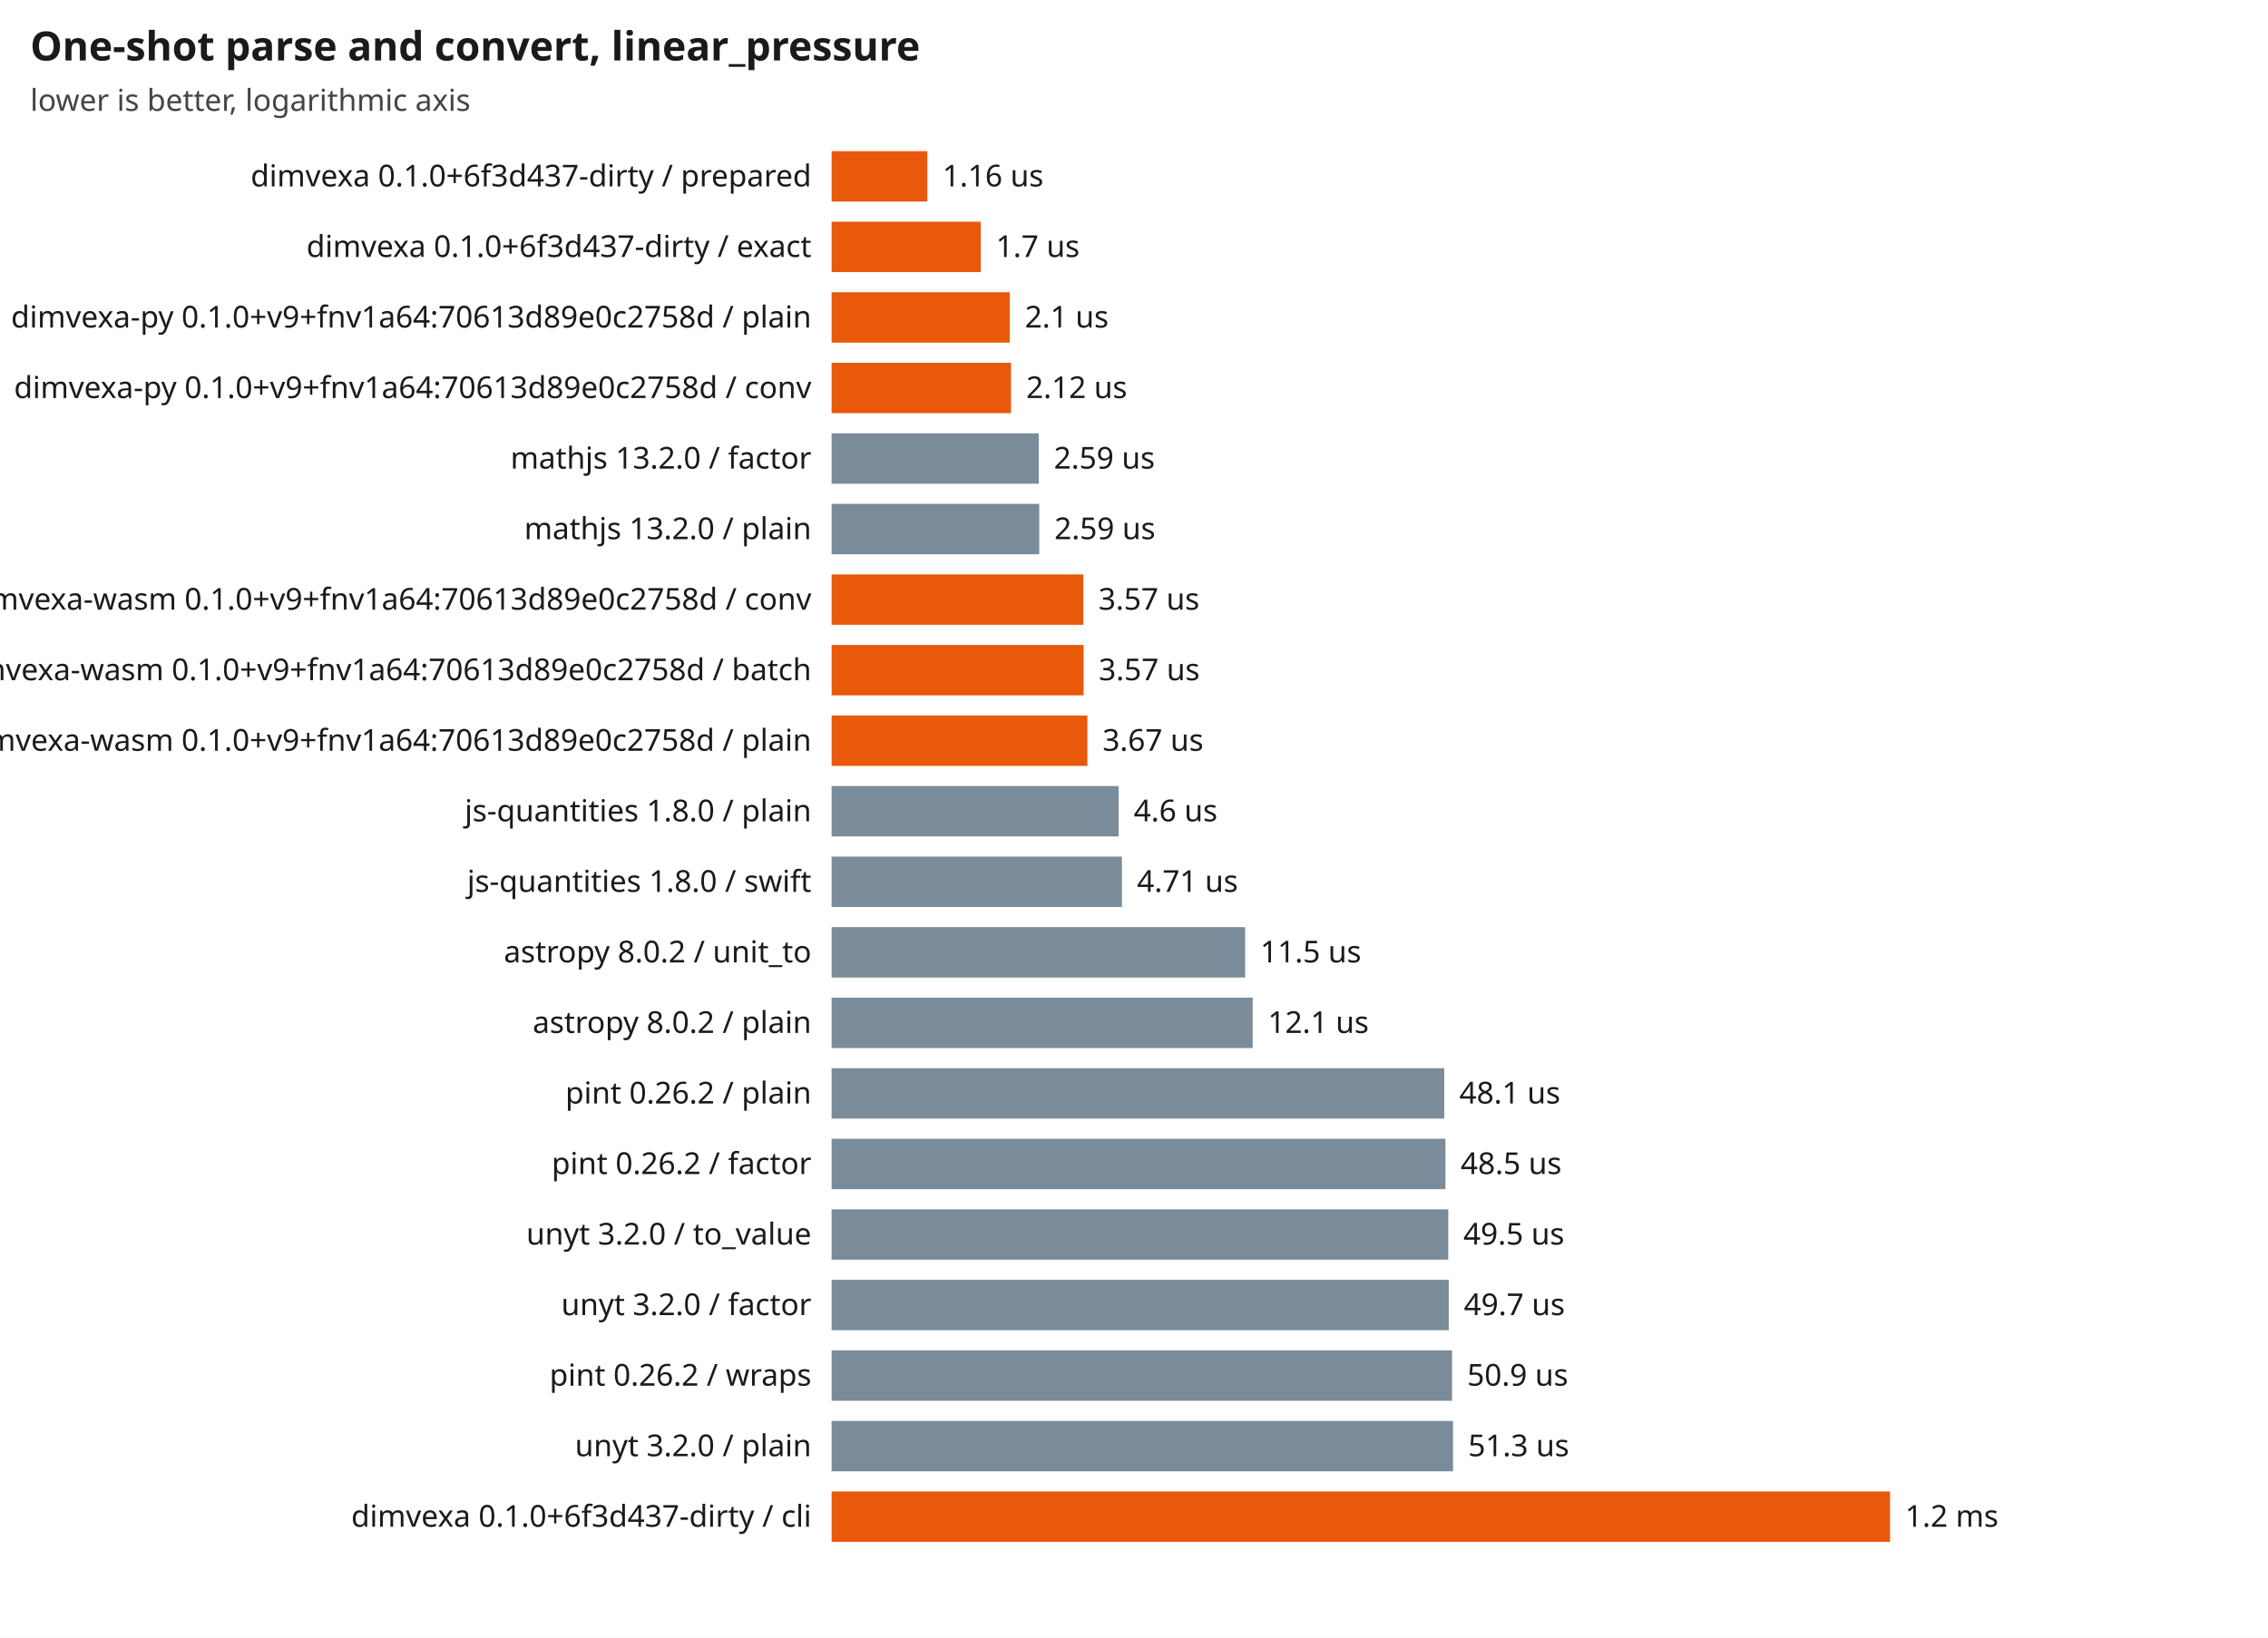
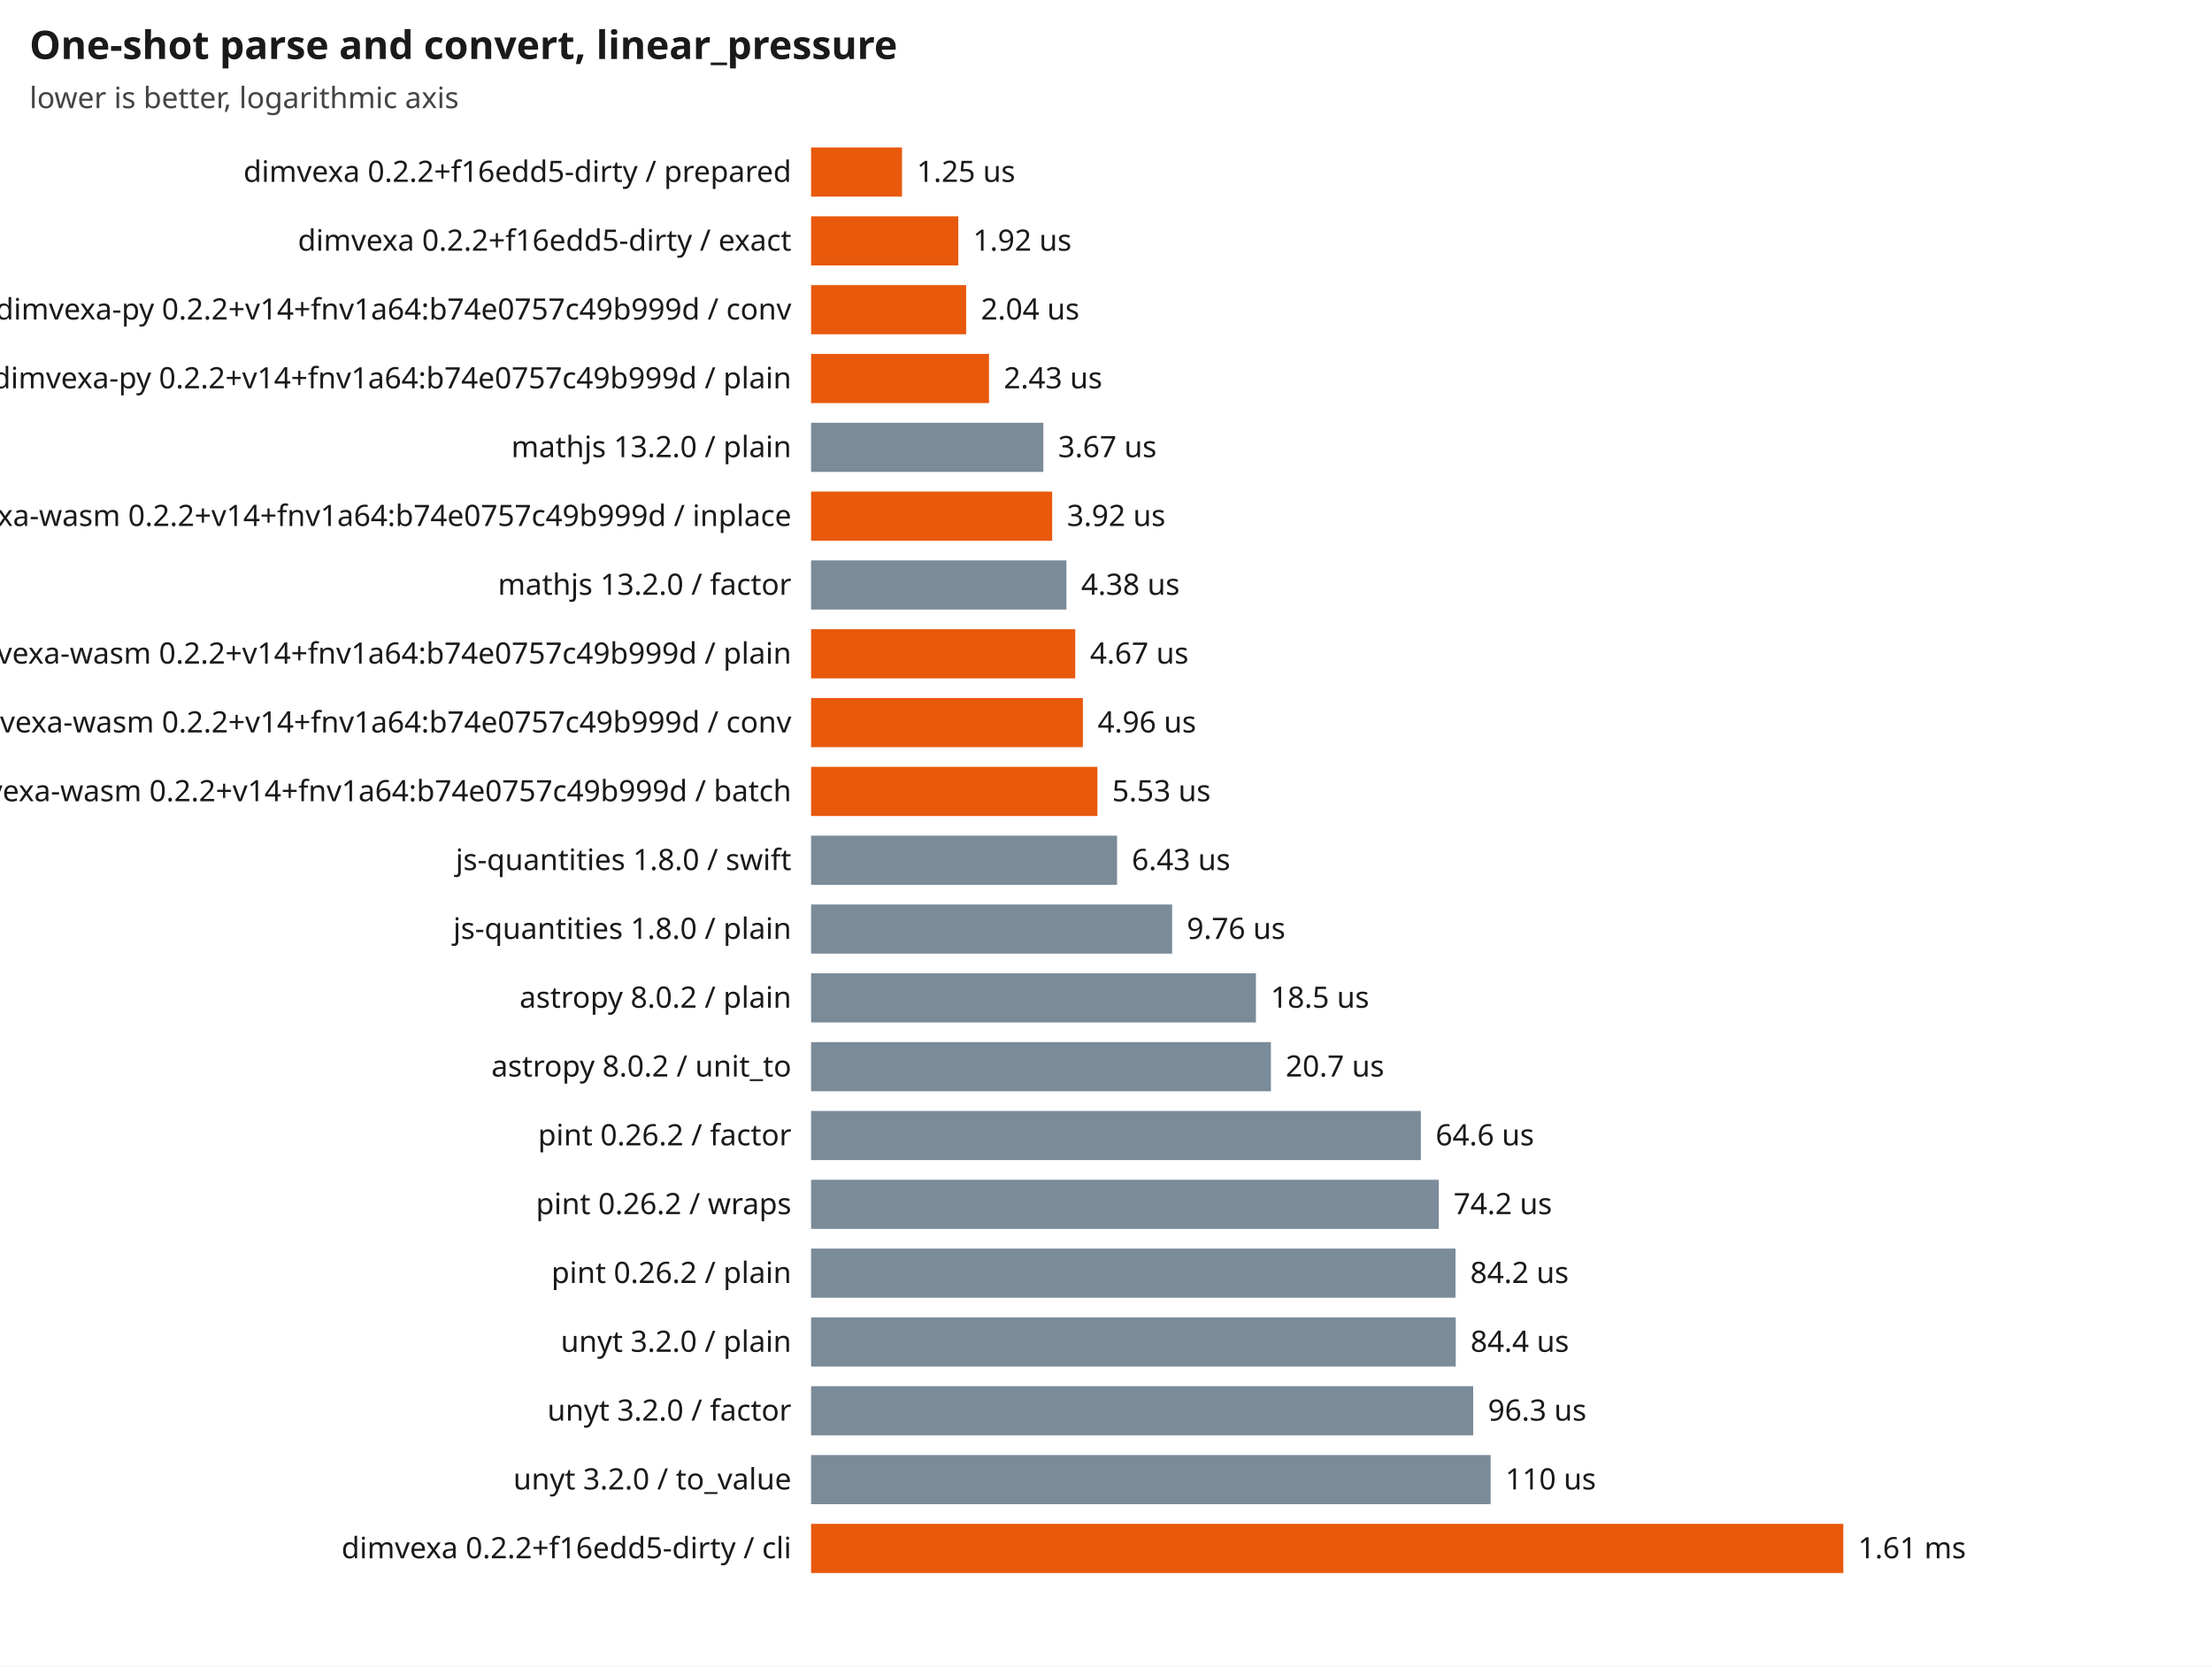
- <svg xmlns="http://www.w3.org/2000/svg" width="900" height="650" viewBox="0 0 900 650" role="img" aria-label="One-shot parse and convert, linear_pressure">
-   <rect width="900" height="650" fill="#ffffff" />
+ <svg xmlns="http://www.w3.org/2000/svg" width="900" height="678" viewBox="0 0 900 678" role="img" aria-label="One-shot parse and convert, linear_pressure">
+   <rect width="900" height="678" fill="#ffffff" />
  <text x="12" y="24" font-family="sans-serif" font-size="16" font-weight="bold" fill="#1a1a1a">One-shot parse and convert, linear_pressure</text>
  <text x="12" y="44" font-family="sans-serif" font-size="12" fill="#444444">lower is better, logarithmic axis</text>
-   <text x="322" y="74" text-anchor="end" font-family="sans-serif" font-size="12" fill="#1a1a1a">dimvexa 0.1.0+6f3d437-dirty / prepared</text>
-   <rect x="330" y="60" width="38.0" height="20" fill="#e8590c" />
-   <text x="374.0" y="74" font-family="sans-serif" font-size="12" fill="#1a1a1a">1.16 us</text>
-   <text x="322" y="102" text-anchor="end" font-family="sans-serif" font-size="12" fill="#1a1a1a">dimvexa 0.1.0+6f3d437-dirty / exact</text>
-   <rect x="330" y="88" width="59.2" height="20" fill="#e8590c" />
-   <text x="395.2" y="102" font-family="sans-serif" font-size="12" fill="#1a1a1a">1.7 us</text>
-   <text x="322" y="130" text-anchor="end" font-family="sans-serif" font-size="12" fill="#1a1a1a">dimvexa-py 0.1.0+v9+fnv1a64:70613d89e0c2758d / plain</text>
-   <rect x="330" y="116" width="70.7" height="20" fill="#e8590c" />
-   <text x="406.7" y="130" font-family="sans-serif" font-size="12" fill="#1a1a1a">2.1 us</text>
-   <text x="322" y="158" text-anchor="end" font-family="sans-serif" font-size="12" fill="#1a1a1a">dimvexa-py 0.1.0+v9+fnv1a64:70613d89e0c2758d / conv</text>
-   <rect x="330" y="144" width="71.2" height="20" fill="#e8590c" />
-   <text x="407.2" y="158" font-family="sans-serif" font-size="12" fill="#1a1a1a">2.12 us</text>
-   <text x="322" y="186" text-anchor="end" font-family="sans-serif" font-size="12" fill="#1a1a1a">mathjs 13.2.0 / factor</text>
-   <rect x="330" y="172" width="82.2" height="20" fill="#7a8b99" />
-   <text x="418.2" y="186" font-family="sans-serif" font-size="12" fill="#1a1a1a">2.59 us</text>
-   <text x="322" y="214" text-anchor="end" font-family="sans-serif" font-size="12" fill="#1a1a1a">mathjs 13.2.0 / plain</text>
-   <rect x="330" y="200" width="82.4" height="20" fill="#7a8b99" />
-   <text x="418.4" y="214" font-family="sans-serif" font-size="12" fill="#1a1a1a">2.59 us</text>
-   <text x="322" y="242" text-anchor="end" font-family="sans-serif" font-size="12" fill="#1a1a1a">dimvexa-wasm 0.1.0+v9+fnv1a64:70613d89e0c2758d / conv</text>
-   <rect x="330" y="228" width="99.9" height="20" fill="#e8590c" />
-   <text x="435.9" y="242" font-family="sans-serif" font-size="12" fill="#1a1a1a">3.57 us</text>
-   <text x="322" y="270" text-anchor="end" font-family="sans-serif" font-size="12" fill="#1a1a1a">dimvexa-wasm 0.1.0+v9+fnv1a64:70613d89e0c2758d / batch</text>
-   <rect x="330" y="256" width="100.0" height="20" fill="#e8590c" />
-   <text x="436.0" y="270" font-family="sans-serif" font-size="12" fill="#1a1a1a">3.57 us</text>
-   <text x="322" y="298" text-anchor="end" font-family="sans-serif" font-size="12" fill="#1a1a1a">dimvexa-wasm 0.1.0+v9+fnv1a64:70613d89e0c2758d / plain</text>
-   <rect x="330" y="284" width="101.5" height="20" fill="#e8590c" />
-   <text x="437.5" y="298" font-family="sans-serif" font-size="12" fill="#1a1a1a">3.67 us</text>
-   <text x="322" y="326" text-anchor="end" font-family="sans-serif" font-size="12" fill="#1a1a1a">js-quantities 1.8.0 / plain</text>
-   <rect x="330" y="312" width="113.9" height="20" fill="#7a8b99" />
-   <text x="449.9" y="326" font-family="sans-serif" font-size="12" fill="#1a1a1a">4.6 us</text>
+   <text x="322" y="74" text-anchor="end" font-family="sans-serif" font-size="12" fill="#1a1a1a">dimvexa 0.2.2+f16edd5-dirty / prepared</text>
+   <rect x="330" y="60" width="37.0" height="20" fill="#e8590c" />
+   <text x="373.0" y="74" font-family="sans-serif" font-size="12" fill="#1a1a1a">1.25 us</text>
+   <text x="322" y="102" text-anchor="end" font-family="sans-serif" font-size="12" fill="#1a1a1a">dimvexa 0.2.2+f16edd5-dirty / exact</text>
+   <rect x="330" y="88" width="59.9" height="20" fill="#e8590c" />
+   <text x="395.9" y="102" font-family="sans-serif" font-size="12" fill="#1a1a1a">1.92 us</text>
+   <text x="322" y="130" text-anchor="end" font-family="sans-serif" font-size="12" fill="#1a1a1a">dimvexa-py 0.2.2+v14+fnv1a64:b74e0757c49b999d / conv</text>
+   <rect x="330" y="116" width="63.1" height="20" fill="#e8590c" />
+   <text x="399.1" y="130" font-family="sans-serif" font-size="12" fill="#1a1a1a">2.04 us</text>
+   <text x="322" y="158" text-anchor="end" font-family="sans-serif" font-size="12" fill="#1a1a1a">dimvexa-py 0.2.2+v14+fnv1a64:b74e0757c49b999d / plain</text>
+   <rect x="330" y="144" width="72.4" height="20" fill="#e8590c" />
+   <text x="408.4" y="158" font-family="sans-serif" font-size="12" fill="#1a1a1a">2.43 us</text>
+   <text x="322" y="186" text-anchor="end" font-family="sans-serif" font-size="12" fill="#1a1a1a">mathjs 13.2.0 / plain</text>
+   <rect x="330" y="172" width="94.5" height="20" fill="#7a8b99" />
+   <text x="430.5" y="186" font-family="sans-serif" font-size="12" fill="#1a1a1a">3.67 us</text>
+   <text x="322" y="214" text-anchor="end" font-family="sans-serif" font-size="12" fill="#1a1a1a">dimvexa-wasm 0.2.2+v14+fnv1a64:b74e0757c49b999d / inplace</text>
+   <rect x="330" y="200" width="98.1" height="20" fill="#e8590c" />
+   <text x="434.1" y="214" font-family="sans-serif" font-size="12" fill="#1a1a1a">3.92 us</text>
+   <text x="322" y="242" text-anchor="end" font-family="sans-serif" font-size="12" fill="#1a1a1a">mathjs 13.2.0 / factor</text>
+   <rect x="330" y="228" width="103.9" height="20" fill="#7a8b99" />
+   <text x="439.9" y="242" font-family="sans-serif" font-size="12" fill="#1a1a1a">4.38 us</text>
+   <text x="322" y="270" text-anchor="end" font-family="sans-serif" font-size="12" fill="#1a1a1a">dimvexa-wasm 0.2.2+v14+fnv1a64:b74e0757c49b999d / plain</text>
+   <rect x="330" y="256" width="107.5" height="20" fill="#e8590c" />
+   <text x="443.5" y="270" font-family="sans-serif" font-size="12" fill="#1a1a1a">4.67 us</text>
+   <text x="322" y="298" text-anchor="end" font-family="sans-serif" font-size="12" fill="#1a1a1a">dimvexa-wasm 0.2.2+v14+fnv1a64:b74e0757c49b999d / conv</text>
+   <rect x="330" y="284" width="110.6" height="20" fill="#e8590c" />
+   <text x="446.6" y="298" font-family="sans-serif" font-size="12" fill="#1a1a1a">4.96 us</text>
+   <text x="322" y="326" text-anchor="end" font-family="sans-serif" font-size="12" fill="#1a1a1a">dimvexa-wasm 0.2.2+v14+fnv1a64:b74e0757c49b999d / batch</text>
+   <rect x="330" y="312" width="116.5" height="20" fill="#e8590c" />
+   <text x="452.5" y="326" font-family="sans-serif" font-size="12" fill="#1a1a1a">5.53 us</text>
  <text x="322" y="354" text-anchor="end" font-family="sans-serif" font-size="12" fill="#1a1a1a">js-quantities 1.8.0 / swift</text>
-   <rect x="330" y="340" width="115.2" height="20" fill="#7a8b99" />
-   <text x="451.2" y="354" font-family="sans-serif" font-size="12" fill="#1a1a1a">4.71 us</text>
-   <text x="322" y="382" text-anchor="end" font-family="sans-serif" font-size="12" fill="#1a1a1a">astropy 8.0.2 / unit_to</text>
-   <rect x="330" y="368" width="164.1" height="20" fill="#7a8b99" />
-   <text x="500.1" y="382" font-family="sans-serif" font-size="12" fill="#1a1a1a">11.5 us</text>
+   <rect x="330" y="340" width="124.5" height="20" fill="#7a8b99" />
+   <text x="460.5" y="354" font-family="sans-serif" font-size="12" fill="#1a1a1a">6.43 us</text>
+   <text x="322" y="382" text-anchor="end" font-family="sans-serif" font-size="12" fill="#1a1a1a">js-quantities 1.8.0 / plain</text>
+   <rect x="330" y="368" width="146.9" height="20" fill="#7a8b99" />
+   <text x="482.9" y="382" font-family="sans-serif" font-size="12" fill="#1a1a1a">9.76 us</text>
  <text x="322" y="410" text-anchor="end" font-family="sans-serif" font-size="12" fill="#1a1a1a">astropy 8.0.2 / plain</text>
-   <rect x="330" y="396" width="167.1" height="20" fill="#7a8b99" />
-   <text x="503.1" y="410" font-family="sans-serif" font-size="12" fill="#1a1a1a">12.1 us</text>
-   <text x="322" y="438" text-anchor="end" font-family="sans-serif" font-size="12" fill="#1a1a1a">pint 0.26.2 / plain</text>
-   <rect x="330" y="424" width="243.1" height="20" fill="#7a8b99" />
-   <text x="579.1" y="438" font-family="sans-serif" font-size="12" fill="#1a1a1a">48.1 us</text>
+   <rect x="330" y="396" width="181.0" height="20" fill="#7a8b99" />
+   <text x="517.0" y="410" font-family="sans-serif" font-size="12" fill="#1a1a1a">18.5 us</text>
+   <text x="322" y="438" text-anchor="end" font-family="sans-serif" font-size="12" fill="#1a1a1a">astropy 8.0.2 / unit_to</text>
+   <rect x="330" y="424" width="187.1" height="20" fill="#7a8b99" />
+   <text x="523.1" y="438" font-family="sans-serif" font-size="12" fill="#1a1a1a">20.7 us</text>
  <text x="322" y="466" text-anchor="end" font-family="sans-serif" font-size="12" fill="#1a1a1a">pint 0.26.2 / factor</text>
-   <rect x="330" y="452" width="243.6" height="20" fill="#7a8b99" />
-   <text x="579.6" y="466" font-family="sans-serif" font-size="12" fill="#1a1a1a">48.5 us</text>
-   <text x="322" y="494" text-anchor="end" font-family="sans-serif" font-size="12" fill="#1a1a1a">unyt 3.2.0 / to_value</text>
-   <rect x="330" y="480" width="244.7" height="20" fill="#7a8b99" />
-   <text x="580.7" y="494" font-family="sans-serif" font-size="12" fill="#1a1a1a">49.5 us</text>
-   <text x="322" y="522" text-anchor="end" font-family="sans-serif" font-size="12" fill="#1a1a1a">unyt 3.2.0 / factor</text>
-   <rect x="330" y="508" width="244.9" height="20" fill="#7a8b99" />
-   <text x="580.9" y="522" font-family="sans-serif" font-size="12" fill="#1a1a1a">49.7 us</text>
-   <text x="322" y="550" text-anchor="end" font-family="sans-serif" font-size="12" fill="#1a1a1a">pint 0.26.2 / wraps</text>
-   <rect x="330" y="536" width="246.2" height="20" fill="#7a8b99" />
-   <text x="582.2" y="550" font-family="sans-serif" font-size="12" fill="#1a1a1a">50.9 us</text>
-   <text x="322" y="578" text-anchor="end" font-family="sans-serif" font-size="12" fill="#1a1a1a">unyt 3.2.0 / plain</text>
-   <rect x="330" y="564" width="246.6" height="20" fill="#7a8b99" />
-   <text x="582.6" y="578" font-family="sans-serif" font-size="12" fill="#1a1a1a">51.3 us</text>
-   <text x="322" y="606" text-anchor="end" font-family="sans-serif" font-size="12" fill="#1a1a1a">dimvexa 0.1.0+6f3d437-dirty / cli</text>
-   <rect x="330" y="592" width="420.0" height="20" fill="#e8590c" />
-   <text x="756.0" y="606" font-family="sans-serif" font-size="12" fill="#1a1a1a">1.2 ms</text>
+   <rect x="330" y="452" width="248.1" height="20" fill="#7a8b99" />
+   <text x="584.1" y="466" font-family="sans-serif" font-size="12" fill="#1a1a1a">64.6 us</text>
+   <text x="322" y="494" text-anchor="end" font-family="sans-serif" font-size="12" fill="#1a1a1a">pint 0.26.2 / wraps</text>
+   <rect x="330" y="480" width="255.4" height="20" fill="#7a8b99" />
+   <text x="591.4" y="494" font-family="sans-serif" font-size="12" fill="#1a1a1a">74.2 us</text>
+   <text x="322" y="522" text-anchor="end" font-family="sans-serif" font-size="12" fill="#1a1a1a">pint 0.26.2 / plain</text>
+   <rect x="330" y="508" width="262.2" height="20" fill="#7a8b99" />
+   <text x="598.2" y="522" font-family="sans-serif" font-size="12" fill="#1a1a1a">84.2 us</text>
+   <text x="322" y="550" text-anchor="end" font-family="sans-serif" font-size="12" fill="#1a1a1a">unyt 3.2.0 / plain</text>
+   <rect x="330" y="536" width="262.3" height="20" fill="#7a8b99" />
+   <text x="598.3" y="550" font-family="sans-serif" font-size="12" fill="#1a1a1a">84.4 us</text>
+   <text x="322" y="578" text-anchor="end" font-family="sans-serif" font-size="12" fill="#1a1a1a">unyt 3.2.0 / factor</text>
+   <rect x="330" y="564" width="269.4" height="20" fill="#7a8b99" />
+   <text x="605.4" y="578" font-family="sans-serif" font-size="12" fill="#1a1a1a">96.3 us</text>
+   <text x="322" y="606" text-anchor="end" font-family="sans-serif" font-size="12" fill="#1a1a1a">unyt 3.2.0 / to_value</text>
+   <rect x="330" y="592" width="276.5" height="20" fill="#7a8b99" />
+   <text x="612.5" y="606" font-family="sans-serif" font-size="12" fill="#1a1a1a">110 us</text>
+   <text x="322" y="634" text-anchor="end" font-family="sans-serif" font-size="12" fill="#1a1a1a">dimvexa 0.2.2+f16edd5-dirty / cli</text>
+   <rect x="330" y="620" width="420.0" height="20" fill="#e8590c" />
+   <text x="756.0" y="634" font-family="sans-serif" font-size="12" fill="#1a1a1a">1.61 ms</text>
</svg>
